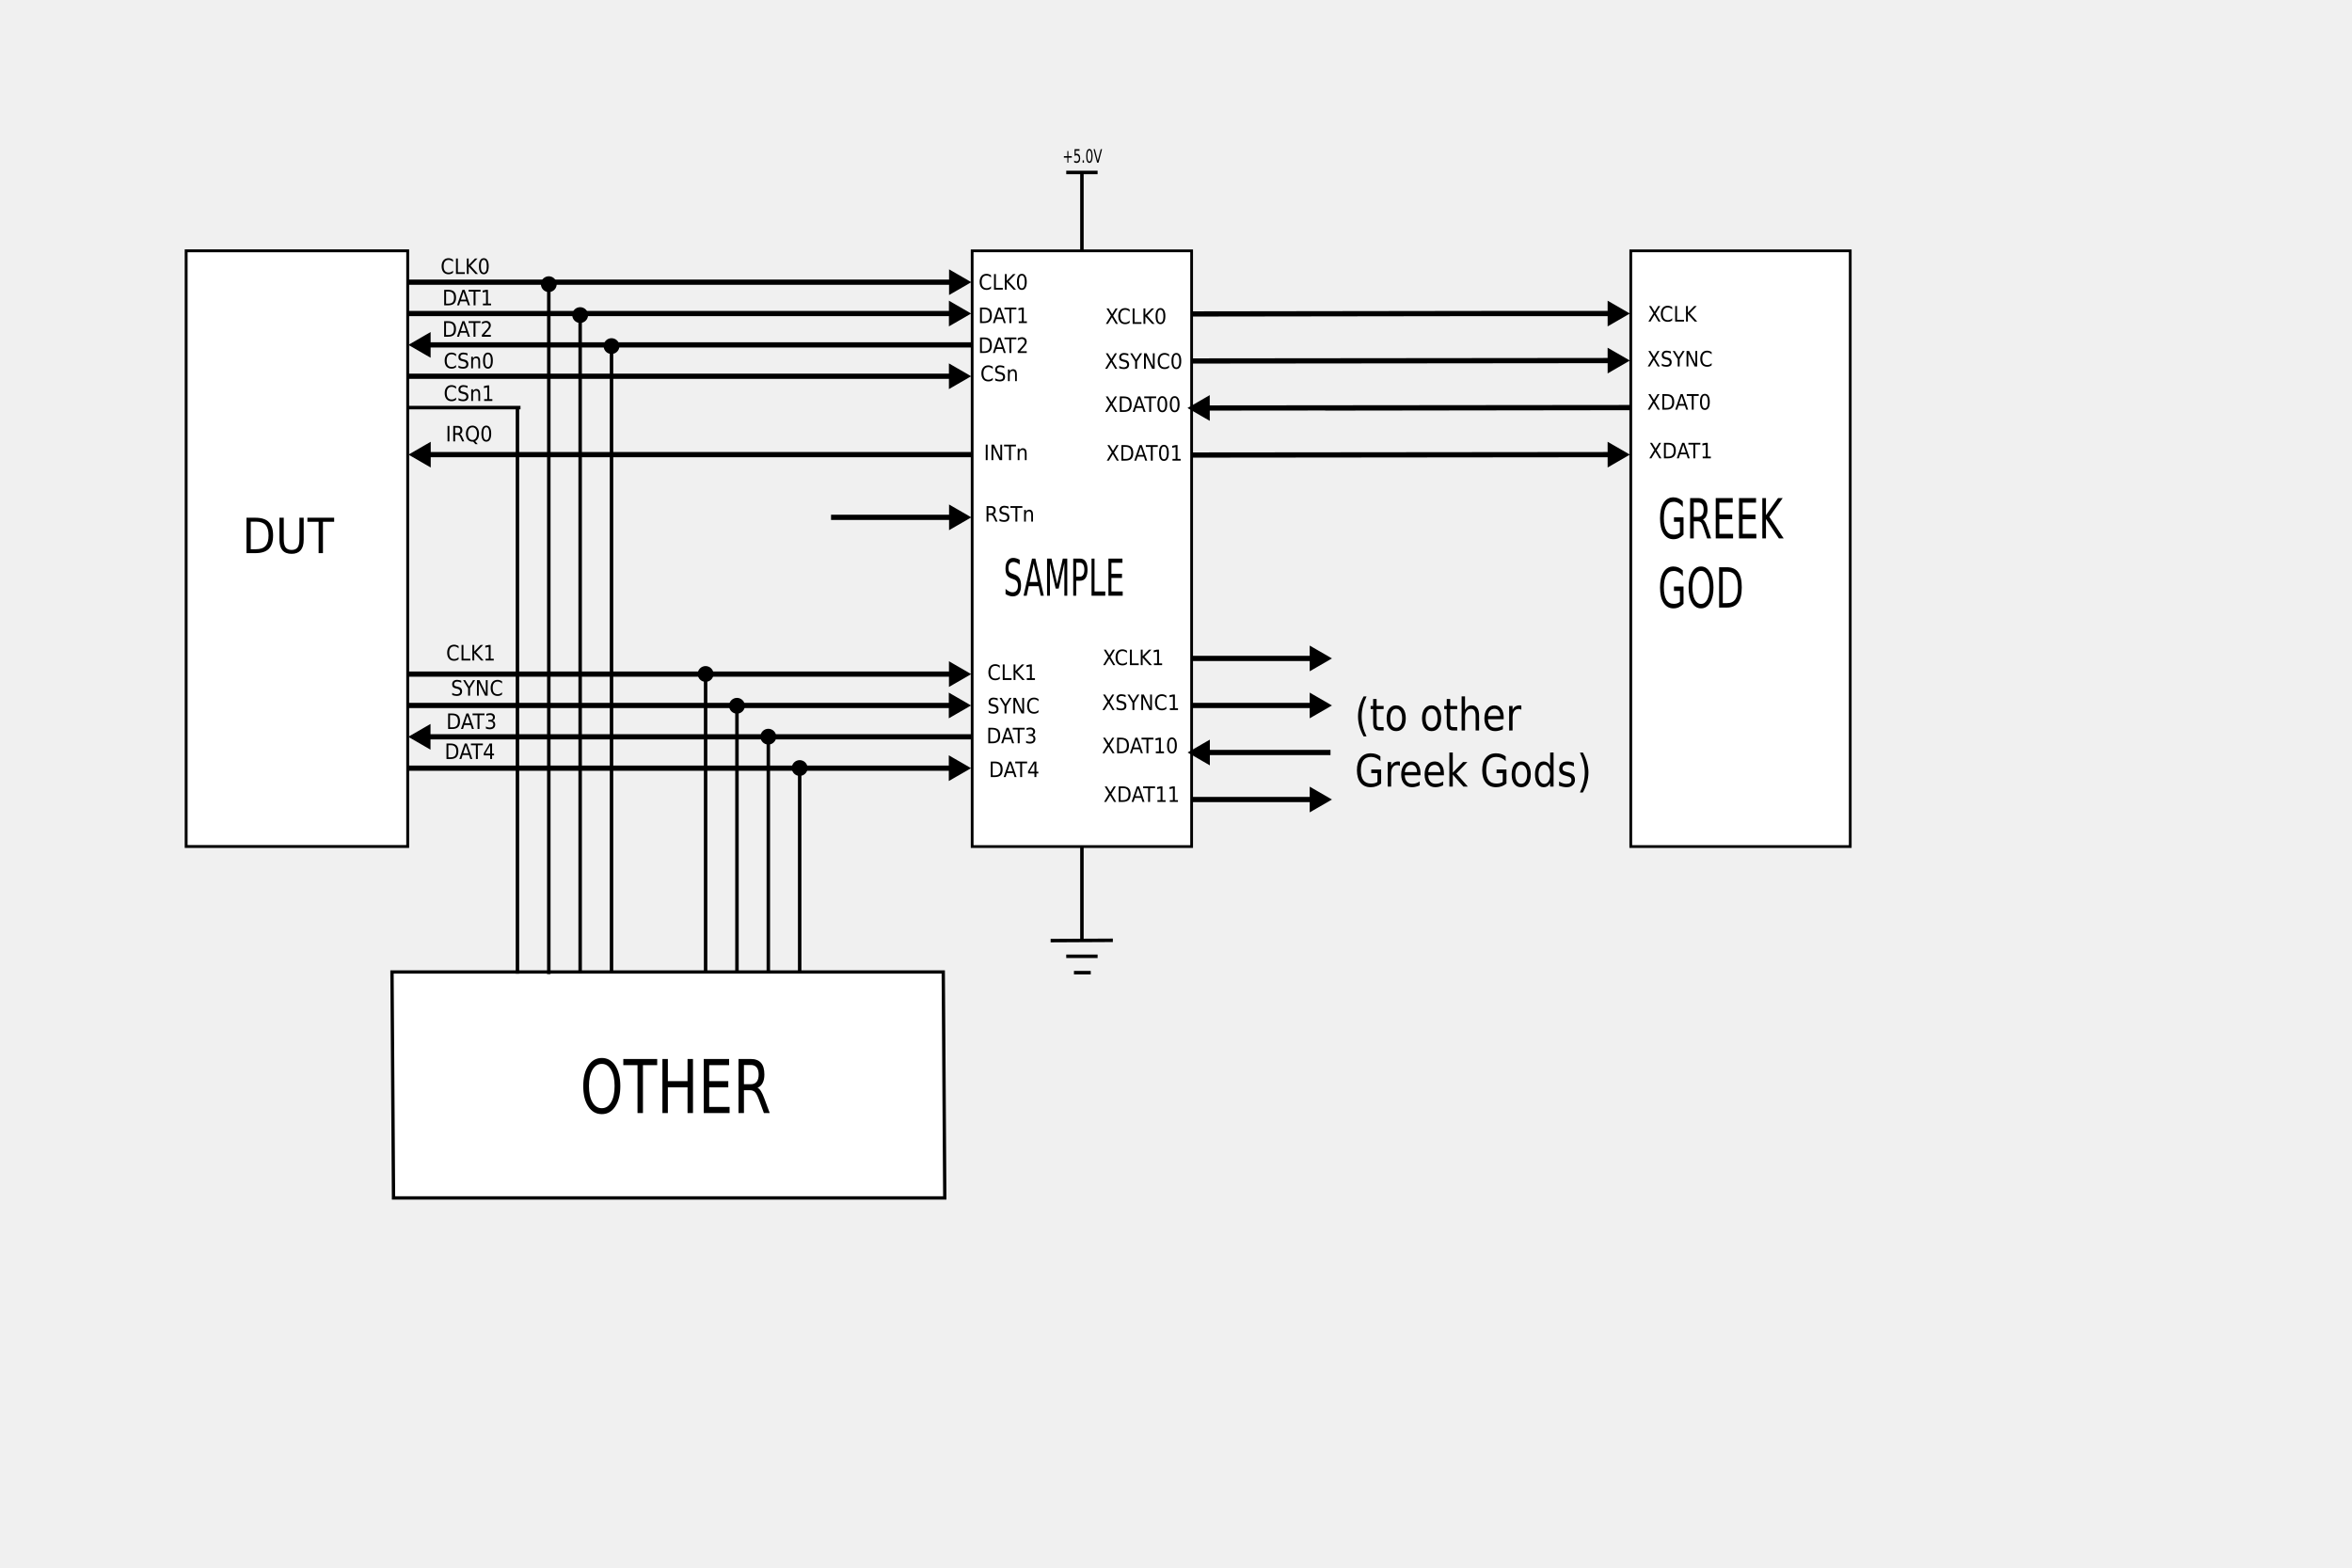
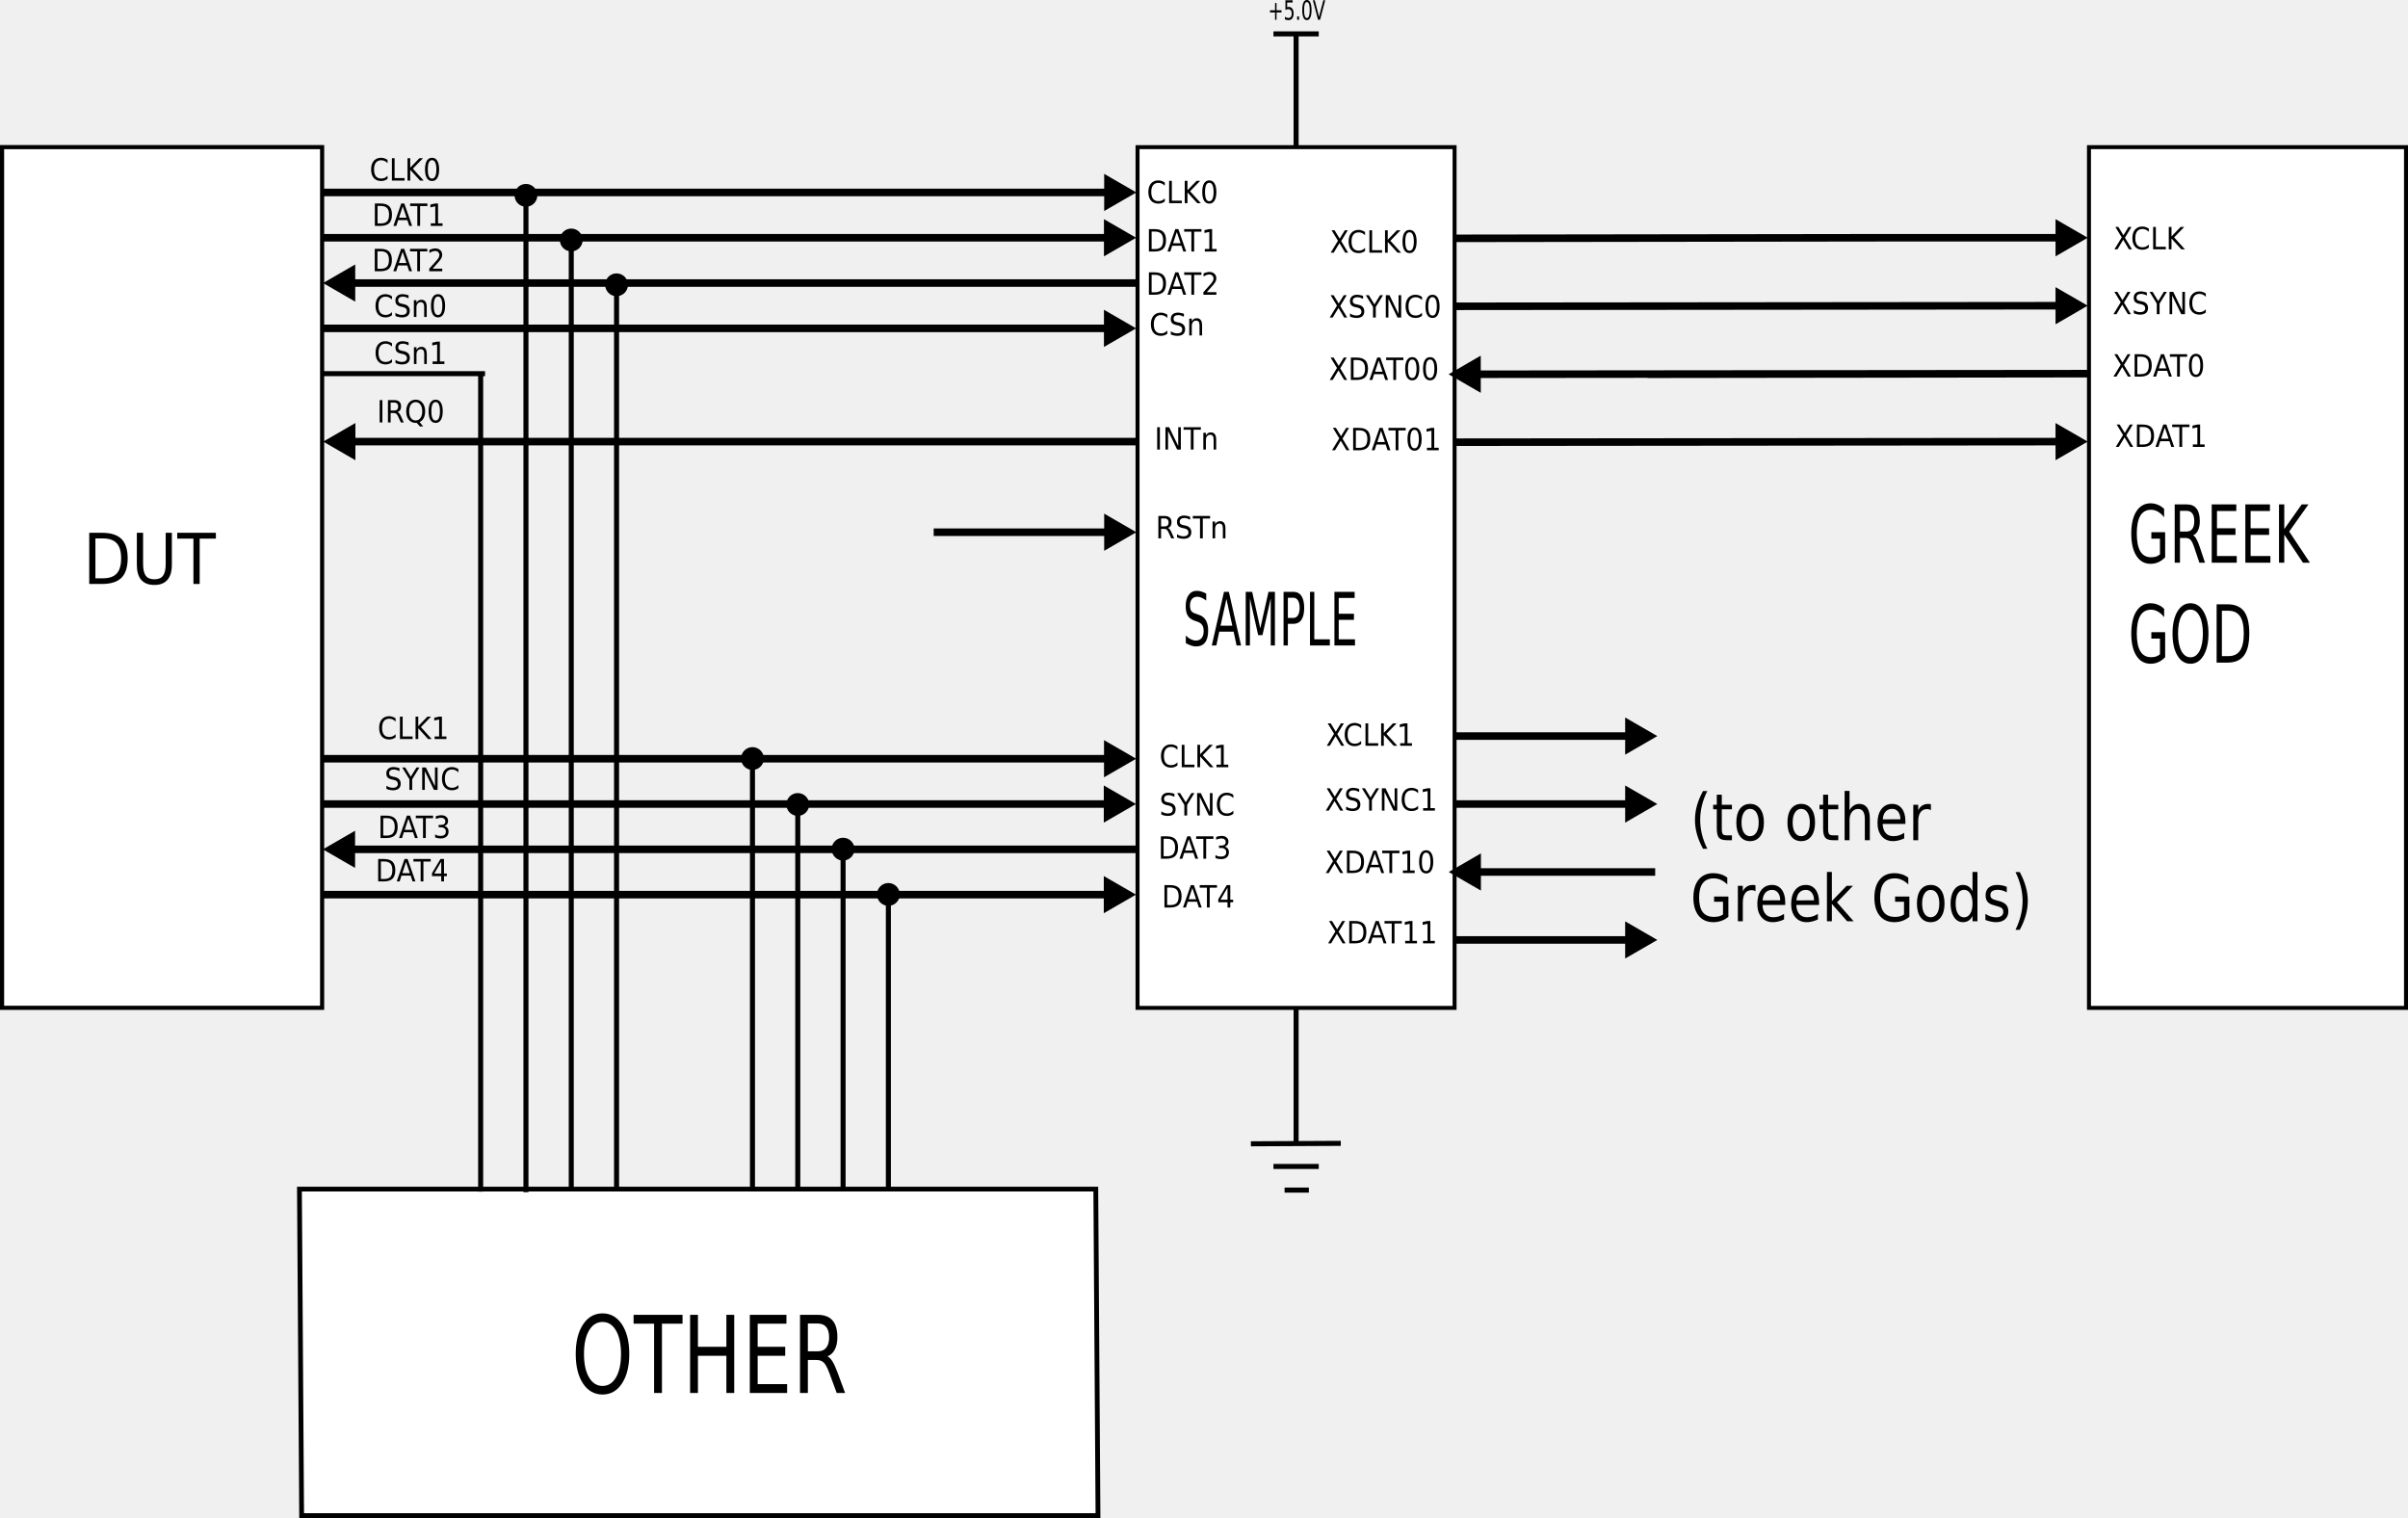
- <svg xmlns="http://www.w3.org/2000/svg" width="675" height="450" id="svg2" version="1.0">
+ <svg xmlns="http://www.w3.org/2000/svg" width="478.382" height="301.566" id="svg2" version="1.0">
  <defs id="defs4">
-     <marker orient="auto" refY="0.0" refX="0.0" id="DotM" style="overflow:visible">
-       <path id="path4015" d="M -2.5,-1.0 C -2.5,1.76 -4.74,4.0 -7.5,4.0 C -10.26,4.0 -12.5,1.76 -12.5,-1.0 C -12.5,-3.76 -10.26,-6.0 -7.5,-6.0 C -4.74,-6.0 -2.5,-3.76 -2.5,-1.0 z " style="fill-rule:evenodd;stroke:#000000;stroke-width:1.0pt;marker-start:none;marker-end:none" transform="scale(0.4) translate(7.4, 1)" />
+     <marker orient="auto" refY="0" refX="0" id="DotM" style="overflow:visible">
+       <path id="path4015" d="M -2.5,-1 C -2.5,1.76 -4.74,4 -7.5,4 C -10.26,4 -12.5,1.76 -12.5,-1 C -12.5,-3.76 -10.26,-6 -7.5,-6 C -4.74,-6 -2.5,-3.76 -2.5,-1 z" style="fill-rule:evenodd;stroke:#000000;stroke-width:1pt;marker-start:none;marker-end:none" transform="matrix(0.4,0,0,0.4,2.96,0.4)" />
    </marker>
-     <marker orient="auto" refY="0.0" refX="0.0" id="TriangleOutL" style="overflow:visible">
-       <path id="path4093" d="M 5.77,0.0 L -2.88,5.0 L -2.88,-5.0 L 5.77,0.0 z " style="fill-rule:evenodd;stroke:#000000;stroke-width:1.0pt;marker-start:none" transform="scale(0.8)" />
+     <marker orient="auto" refY="0" refX="0" id="TriangleOutL" style="overflow:visible">
+       <path id="path4093" d="M 5.77,0 L -2.88,5 L -2.88,-5 L 5.77,0 z" style="fill-rule:evenodd;stroke:#000000;stroke-width:1pt;marker-start:none" transform="scale(0.8,0.8)" />
    </marker>
-     <marker orient="auto" refY="0.0" refX="0.0" id="TriangleOutM" style="overflow:visible">
-       <path id="path4096" d="M 5.77,0.0 L -2.88,5.0 L -2.88,-5.0 L 5.77,0.0 z " style="fill-rule:evenodd;stroke:#000000;stroke-width:1.0pt;marker-start:none" transform="scale(0.4)" />
+     <marker orient="auto" refY="0" refX="0" id="TriangleOutM" style="overflow:visible">
+       <path id="path4096" d="M 5.77,0 L -2.88,5 L -2.88,-5 L 5.77,0 z" style="fill-rule:evenodd;stroke:#000000;stroke-width:1pt;marker-start:none" transform="scale(0.4,0.4)" />
    </marker>
-     <marker orient="auto" refY="0.0" refX="0.0" id="Arrow1Mend" style="overflow:visible;">
-       <path id="path3959" d="M 0.0,0.0 L 5.0,-5.0 L -12.5,0.0 L 5.0,5.0 L 0.0,0.0 z " style="fill-rule:evenodd;stroke:#000000;stroke-width:1.0pt;marker-start:none;" transform="scale(0.4) rotate(180) translate(10,0)" />
+     <marker orient="auto" refY="0" refX="0" id="Arrow1Mend" style="overflow:visible">
+       <path id="path3959" d="M 0,0 L 5,-5 L -12.5,0 L 5,5 L 0,0 z" style="fill-rule:evenodd;stroke:#000000;stroke-width:1pt;marker-start:none" transform="matrix(-0.4,0,0,-0.4,-4,0)" />
    </marker>
-     <marker orient="auto" refY="0.0" refX="0.0" id="Arrow2Send" style="overflow:visible;">
-       <path id="path3983" style="font-size:12.0;fill-rule:evenodd;stroke-width:0.625;stroke-linejoin:round;" d="M 8.719,4.034 L -2.207,0.016 L 8.719,-4.002 C 6.973,-1.63 6.983,1.616 8.719,4.034 z " transform="scale(0.3) rotate(180) translate(-2.3,0)" />
+     <marker orient="auto" refY="0" refX="0" id="Arrow2Send" style="overflow:visible">
+       <path id="path3983" style="font-size:12px;fill-rule:evenodd;stroke-width:0.625;stroke-linejoin:round" d="M 8.719,4.034 L -2.207,0.016 L 8.719,-4.002 C 6.973,-1.63 6.983,1.616 8.719,4.034 z" transform="matrix(-0.3,0,0,-0.3,0.69,0)" />
    </marker>
-     <marker orient="auto" refY="0.0" refX="0.0" id="Arrow1Lend" style="overflow:visible;">
-       <path id="path3953" d="M 0.0,0.0 L 5.0,-5.0 L -12.5,0.0 L 5.0,5.0 L 0.0,0.0 z " style="fill-rule:evenodd;stroke:#000000;stroke-width:1.0pt;marker-start:none;" transform="scale(0.8) rotate(180) translate(12.5,0)" />
+     <marker orient="auto" refY="0" refX="0" id="Arrow1Lend" style="overflow:visible">
+       <path id="path3953" d="M 0,0 L 5,-5 L -12.5,0 L 5,5 L 0,0 z" style="fill-rule:evenodd;stroke:#000000;stroke-width:1pt;marker-start:none" transform="matrix(-0.8,0,0,-0.8,-10,0)" />
    </marker>
-     <marker orient="auto" refY="0.0" refX="0.0" id="Arrow2Mend" style="overflow:visible;">
-       <path id="path3977" style="font-size:12.0;fill-rule:evenodd;stroke-width:0.625;stroke-linejoin:round;" d="M 8.719,4.034 L -2.207,0.016 L 8.719,-4.002 C 6.973,-1.63 6.983,1.616 8.719,4.034 z " transform="scale(0.6) rotate(180) translate(0,0)" />
+     <marker orient="auto" refY="0" refX="0" id="Arrow2Mend" style="overflow:visible">
+       <path id="path3977" style="font-size:12px;fill-rule:evenodd;stroke-width:0.625;stroke-linejoin:round" d="M 8.719,4.034 L -2.207,0.016 L 8.719,-4.002 C 6.973,-1.63 6.983,1.616 8.719,4.034 z" transform="scale(-0.6,-0.6)" />
    </marker>
  </defs>
-   <g id="layer1">
+   <g id="layer1" transform="translate(-53.01207,-42.76748)">
    <rect style="fill:#ffffff;fill-opacity:1;stroke:#000000;stroke-width:0.822;stroke-miterlimit:4;stroke-dasharray:none;stroke-opacity:1" id="rect2650" width="63.583" height="170.989" x="53.423" y="71.994" />
    <rect style="fill:#ffffff;fill-opacity:1;stroke:#000000;stroke-width:0.789;stroke-miterlimit:4;stroke-dasharray:none;stroke-opacity:1" id="rect2652" width="62.985" height="171.001" x="279" y="72" />
    <text xml:space="preserve" style="font-size:13.194px;font-style:normal;font-weight:normal;fill:#000000;fill-opacity:1;stroke:none;stroke-width:1px;stroke-linecap:butt;stroke-linejoin:miter;stroke-opacity:1;font-family:Bitstream Vera Sans" x="73.53" y="150.108" id="text2654" transform="scale(0.9453744,1.057782)">
      <tspan id="tspan2656" x="73.53" y="150.108">DUT</tspan>
    </text>
    <text xml:space="preserve" style="font-size:11.286px;font-style:normal;font-weight:normal;fill:#000000;fill-opacity:1;stroke:none;stroke-width:1px;stroke-linecap:butt;stroke-linejoin:miter;stroke-opacity:1;font-family:Bitstream Vera Sans" x="373.173" y="131.959" id="text2658" transform="scale(0.7717316,1.295787)">
      <tspan id="tspan2660" x="373.173" y="131.959">SAMPLE</tspan>
    </text>
-     <path style="fill:none;fill-rule:evenodd;stroke:#000000;stroke-width:1.5;stroke-linecap:butt;stroke-linejoin:miter;marker-end:url(#TriangleOutM);stroke-opacity:1;stroke-miterlimit:4;stroke-dasharray:none" d="M 116.987,90 L 274.455,90" id="path4725" />
+     <path style="fill:none;fill-rule:evenodd;stroke:#000000;stroke-width:1.5;stroke-linecap:butt;stroke-linejoin:miter;marker-end:url(#TriangleOutM);stroke-miterlimit:4;stroke-dasharray:none;stroke-opacity:1" d="M 116.987,90 L 274.455,90" id="path4725" />
    <path style="fill:none;fill-rule:evenodd;stroke:#000000;stroke-width:1.5;stroke-linecap:butt;stroke-linejoin:miter;marker-end:url(#TriangleOutM);stroke-miterlimit:4;stroke-dasharray:none;stroke-opacity:1" d="M 278.968,99 L 121.455,99" id="path6306" />
    <path style="fill:none;fill-rule:evenodd;stroke:#000000;stroke-width:1.5;stroke-linecap:butt;stroke-linejoin:miter;marker-end:url(#TriangleOutM);stroke-miterlimit:4;stroke-dasharray:none;stroke-opacity:1" d="M 117.032,81 L 274.5,81" id="path10095" />
    <path style="fill:none;fill-rule:evenodd;stroke:#000000;stroke-width:1.5;stroke-linecap:butt;stroke-linejoin:miter;marker-end:url(#TriangleOutM);stroke-miterlimit:4;stroke-dasharray:none;stroke-opacity:1" d="M 116.987,108 L 274.455,108" id="path10097" />
    <rect style="fill:#ffffff;fill-opacity:1;stroke:#000000;stroke-width:1.5;stroke-linecap:butt;stroke-miterlimit:4;stroke-dasharray:none;stroke-opacity:1" id="rect10099" width="4.5" height="0" x="112.5" y="292.5" />
    <rect style="fill:#ffffff;fill-opacity:1;stroke:#000000;stroke-width:0.952;stroke-miterlimit:4;stroke-dasharray:none;stroke-opacity:1" id="rect10101" width="158.206" height="64.859" x="110.626" y="279.006" transform="matrix(1,0,6.7171756e-3,0.9999774,0,0)" />
    <text xml:space="preserve" style="font-size:18.335px;font-style:normal;font-weight:normal;fill:#000000;fill-opacity:1;stroke:none;stroke-width:1px;stroke-linecap:butt;stroke-linejoin:miter;stroke-opacity:1;font-family:Bitstream Vera Sans" x="193.448" y="274.992" id="text10103" transform="scale(0.8606944,1.161853)">
      <tspan id="tspan10105" x="193.448" y="274.992">OTHER</tspan>
    </text>
-     <path style="fill:none;fill-rule:evenodd;stroke:#000000;stroke-width:1;stroke-linecap:butt;stroke-linejoin:miter;marker-start:url(#DotM);stroke-opacity:1;stroke-miterlimit:4;stroke-dasharray:none" d="M 157.5,81.613 L 157.5,279.613 L 157.5,279.613" id="path10107" />
+     <path style="fill:none;fill-rule:evenodd;stroke:#000000;stroke-width:1;stroke-linecap:butt;stroke-linejoin:miter;marker-start:url(#DotM);stroke-miterlimit:4;stroke-dasharray:none;stroke-opacity:1" d="M 157.5,81.613 L 157.5,279.613 L 157.5,279.613" id="path10107" />
    <path style="fill:none;fill-rule:evenodd;stroke:#000000;stroke-width:1;stroke-linecap:square;stroke-linejoin:miter;marker-start:none;stroke-miterlimit:4;stroke-dasharray:none;stroke-opacity:1" d="M 148.5,117.362 L 148.5,279 L 148.5,279" id="path10662" />
-     <path style="fill:none;fill-rule:evenodd;stroke:#000000;stroke-width:1;stroke-linecap:butt;stroke-linejoin:miter;marker-start:url(#DotM);stroke-opacity:1;stroke-miterlimit:4;stroke-dasharray:none" d="M 175.5,99.386 L 175.5,279.335 L 175.5,279.335" id="path10664" />
-     <path style="fill:none;fill-rule:evenodd;stroke:#000000;stroke-width:1;stroke-linecap:butt;stroke-linejoin:miter;marker-start:url(#DotM);stroke-opacity:1;stroke-miterlimit:4;stroke-dasharray:none" d="M 166.5,90.482 L 166.5,279.456 L 166.5,279.456" id="path10666" />
+     <path style="fill:none;fill-rule:evenodd;stroke:#000000;stroke-width:1;stroke-linecap:butt;stroke-linejoin:miter;marker-start:url(#DotM);stroke-miterlimit:4;stroke-dasharray:none;stroke-opacity:1" d="M 175.5,99.386 L 175.5,279.335 L 175.5,279.335" id="path10664" />
+     <path style="fill:none;fill-rule:evenodd;stroke:#000000;stroke-width:1;stroke-linecap:butt;stroke-linejoin:miter;marker-start:url(#DotM);stroke-miterlimit:4;stroke-dasharray:none;stroke-opacity:1" d="M 166.5,90.482 L 166.5,279.456 L 166.5,279.456" id="path10666" />
    <path style="fill:none;fill-rule:evenodd;stroke:#000000;stroke-width:1;stroke-linecap:square;stroke-linejoin:miter;stroke-miterlimit:4;stroke-dasharray:none;stroke-opacity:1" d="M 117.375,117 C 148.875,117 148.875,117 148.875,117" id="path11221" />
    <text xml:space="preserve" style="font-size:5.835px;font-style:normal;font-weight:normal;fill:#000000;fill-opacity:1;stroke:none;stroke-width:1px;stroke-linecap:butt;stroke-linejoin:miter;stroke-opacity:1;font-family:Bitstream Vera Sans" x="132.389" y="75.103" id="text11223" transform="scale(0.9549465,1.047179)">
      <tspan id="tspan11225" x="132.389" y="75.103">CLK0</tspan>
    </text>
    <text xml:space="preserve" style="font-size:5.835px;font-style:normal;font-weight:normal;fill:#000000;fill-opacity:1;stroke:none;stroke-width:1px;stroke-linecap:butt;stroke-linejoin:miter;stroke-opacity:1;font-family:Bitstream Vera Sans" x="132.918" y="83.698" id="text11227" transform="scale(0.9549465,1.047179)">
      <tspan id="tspan11229" x="132.918" y="83.698">DAT1</tspan>
    </text>
    <text xml:space="preserve" style="font-size:5.835px;font-style:normal;font-weight:normal;fill:#000000;fill-opacity:1;stroke:none;stroke-width:1px;stroke-linecap:butt;stroke-linejoin:miter;stroke-opacity:1;font-family:Bitstream Vera Sans" x="132.897" y="92.296" id="text11231" transform="scale(0.9549465,1.047179)">
      <tspan id="tspan11233" x="132.897" y="92.296">DAT2</tspan>
    </text>
    <text xml:space="preserve" style="font-size:5.835px;font-style:normal;font-weight:normal;fill:#000000;fill-opacity:1;stroke:none;stroke-width:1px;stroke-linecap:butt;stroke-linejoin:miter;stroke-opacity:1;font-family:Bitstream Vera Sans" x="133.304" y="100.978" id="text11235" transform="scale(0.9549465,1.047179)">
      <tspan id="tspan11237" x="133.304" y="100.978">CSn0</tspan>
    </text>
    <text xml:space="preserve" style="font-size:5.835px;font-style:normal;font-weight:normal;fill:#000000;fill-opacity:1;stroke:none;stroke-width:1px;stroke-linecap:butt;stroke-linejoin:miter;stroke-opacity:1;font-family:Bitstream Vera Sans" x="133.317" y="109.901" id="text11239" transform="scale(0.9549465,1.047179)">
      <tspan id="tspan11241" x="133.317" y="109.901">CSn1</tspan>
    </text>
    <text xml:space="preserve" style="font-size:5.835px;font-style:normal;font-weight:normal;fill:#000000;fill-opacity:1;stroke:none;stroke-width:1px;stroke-linecap:butt;stroke-linejoin:miter;stroke-opacity:1;font-family:Bitstream Vera Sans" x="294.081" y="79.394" id="text11243" transform="scale(0.9549465,1.047179)">
      <tspan id="tspan11245" x="294.081" y="79.394">CLK0</tspan>
    </text>
    <text xml:space="preserve" style="font-size:5.835px;font-style:normal;font-weight:normal;fill:#000000;fill-opacity:1;stroke:none;stroke-width:1px;stroke-linecap:butt;stroke-linejoin:miter;stroke-opacity:1;font-family:Bitstream Vera Sans" x="293.949" y="88.558" id="text11247" transform="scale(0.9549465,1.047179)">
      <tspan id="tspan11249" x="293.949" y="88.558">DAT1</tspan>
    </text>
    <text xml:space="preserve" style="font-size:5.835px;font-style:normal;font-weight:normal;fill:#000000;fill-opacity:1;stroke:none;stroke-width:1px;stroke-linecap:butt;stroke-linejoin:miter;stroke-opacity:1;font-family:Bitstream Vera Sans" x="293.949" y="96.757" id="text11251" transform="scale(0.9549465,1.047179)">
      <tspan id="tspan11253" x="293.949" y="96.757">DAT2</tspan>
    </text>
    <text xml:space="preserve" style="font-size:5.835px;font-style:normal;font-weight:normal;fill:#000000;fill-opacity:1;stroke:none;stroke-width:1px;stroke-linecap:butt;stroke-linejoin:miter;stroke-opacity:1;font-family:Bitstream Vera Sans" x="294.61" y="104.475" id="text11255" transform="scale(0.9549465,1.047179)">
      <tspan id="tspan11257" x="294.61" y="104.475">CSn</tspan>
    </text>
    <path style="fill:none;fill-rule:evenodd;stroke:#000000;stroke-width:1.5;stroke-linecap:butt;stroke-linejoin:miter;marker-end:url(#TriangleOutM);stroke-miterlimit:4;stroke-dasharray:none;stroke-opacity:1" d="M 116.955,202.5 L 274.423,202.5" id="path11259" />
    <path style="fill:none;fill-rule:evenodd;stroke:#000000;stroke-width:1.5;stroke-linecap:butt;stroke-linejoin:miter;marker-end:url(#TriangleOutM);stroke-miterlimit:4;stroke-dasharray:none;stroke-opacity:1" d="M 278.936,211.5 L 121.423,211.5" id="path11261" />
    <path style="fill:none;fill-rule:evenodd;stroke:#000000;stroke-width:1.5;stroke-linecap:butt;stroke-linejoin:miter;marker-end:url(#TriangleOutM);stroke-miterlimit:4;stroke-dasharray:none;stroke-opacity:1" d="M 117,193.5 L 274.468,193.5" id="path11263" />
    <path style="fill:none;fill-rule:evenodd;stroke:#000000;stroke-width:1.5;stroke-linecap:butt;stroke-linejoin:miter;marker-end:url(#TriangleOutM);stroke-miterlimit:4;stroke-dasharray:none;stroke-opacity:1" d="M 116.955,220.5 L 274.423,220.5" id="path11265" />
-     <path style="fill:none;fill-rule:evenodd;stroke:#000000;stroke-width:1;stroke-linecap:butt;stroke-linejoin:miter;marker-start:url(#DotM);stroke-opacity:1;stroke-miterlimit:4;stroke-dasharray:none" d="M 202.5,193.5 L 202.5,278.74 L 202.5,278.74" id="path11267" />
-     <path style="fill:none;fill-rule:evenodd;stroke:#000000;stroke-width:1;stroke-linecap:butt;stroke-linejoin:miter;marker-start:url(#DotM);stroke-opacity:1;stroke-miterlimit:4;stroke-dasharray:none" d="M 220.5,211.5 L 220.5,278.965 L 220.5,278.965" id="path11269" />
-     <path style="fill:none;fill-rule:evenodd;stroke:#000000;stroke-width:1;stroke-linecap:butt;stroke-linejoin:miter;marker-start:url(#DotM);stroke-opacity:1;stroke-miterlimit:4;stroke-dasharray:none" d="M 211.5,202.63 L 211.5,270.761 L 211.5,279 L 211.5,279" id="path11271" />
-     <path style="fill:none;fill-rule:evenodd;stroke:#000000;stroke-width:1;stroke-linecap:butt;stroke-linejoin:miter;marker-start:url(#DotM);stroke-opacity:1;stroke-miterlimit:4;stroke-dasharray:none" d="M 229.5,220.5 L 229.5,278.678 L 229.5,278.678" id="path11273" />
+     <path style="fill:none;fill-rule:evenodd;stroke:#000000;stroke-width:1;stroke-linecap:butt;stroke-linejoin:miter;marker-start:url(#DotM);stroke-miterlimit:4;stroke-dasharray:none;stroke-opacity:1" d="M 202.5,193.5 L 202.5,278.74 L 202.5,278.74" id="path11267" />
+     <path style="fill:none;fill-rule:evenodd;stroke:#000000;stroke-width:1;stroke-linecap:butt;stroke-linejoin:miter;marker-start:url(#DotM);stroke-miterlimit:4;stroke-dasharray:none;stroke-opacity:1" d="M 220.5,211.5 L 220.5,278.965 L 220.5,278.965" id="path11269" />
+     <path style="fill:none;fill-rule:evenodd;stroke:#000000;stroke-width:1;stroke-linecap:butt;stroke-linejoin:miter;marker-start:url(#DotM);stroke-miterlimit:4;stroke-dasharray:none;stroke-opacity:1" d="M 211.5,202.63 L 211.5,270.761 L 211.5,279 L 211.5,279" id="path11271" />
+     <path style="fill:none;fill-rule:evenodd;stroke:#000000;stroke-width:1;stroke-linecap:butt;stroke-linejoin:miter;marker-start:url(#DotM);stroke-miterlimit:4;stroke-dasharray:none;stroke-opacity:1" d="M 229.5,220.5 L 229.5,278.678 L 229.5,278.678" id="path11273" />
    <path style="fill:none;fill-rule:evenodd;stroke:#000000;stroke-width:1.5;stroke-linecap:butt;stroke-linejoin:miter;marker-end:url(#TriangleOutM);stroke-miterlimit:4;stroke-dasharray:none;stroke-opacity:1" d="M 279,130.5 L 121.487,130.5" id="path11275" />
    <text xml:space="preserve" style="font-size:5.835px;font-style:normal;font-weight:normal;fill:#000000;fill-opacity:1;stroke:none;stroke-width:1px;stroke-linecap:butt;stroke-linejoin:miter;stroke-opacity:1;font-family:Bitstream Vera Sans" x="295.671" y="126.134" id="text11281" transform="scale(0.9549465,1.047179)">
      <tspan id="tspan11283" x="295.671" y="126.134">INTn</tspan>
    </text>
    <text xml:space="preserve" style="font-size:5.835px;font-style:normal;font-weight:normal;fill:#000000;fill-opacity:1;stroke:none;stroke-width:1px;stroke-linecap:butt;stroke-linejoin:miter;stroke-opacity:1;font-family:Bitstream Vera Sans" x="296.711" y="186.387" id="text11285" transform="scale(0.9549465,1.047179)">
      <tspan id="tspan11287" x="296.711" y="186.387">CLK1</tspan>
    </text>
    <text xml:space="preserve" style="font-size:5.835px;font-style:normal;font-weight:normal;fill:#000000;fill-opacity:1;stroke:none;stroke-width:1px;stroke-linecap:butt;stroke-linejoin:miter;stroke-opacity:1;font-family:Bitstream Vera Sans" x="296.447" y="203.75" id="text11289" transform="scale(0.9549465,1.047179)">
      <tspan id="tspan11291" x="296.447" y="203.75">DAT3</tspan>
    </text>
    <text xml:space="preserve" style="font-size:5.835px;font-style:normal;font-weight:normal;fill:#000000;fill-opacity:1;stroke:none;stroke-width:1px;stroke-linecap:butt;stroke-linejoin:miter;stroke-opacity:1;font-family:Bitstream Vera Sans" x="296.711" y="195.551" id="text11293" transform="scale(0.9549465,1.047179)">
      <tspan id="tspan11295" x="296.711" y="195.551">SYNC</tspan>
    </text>
    <text xml:space="preserve" style="font-size:5.835px;font-style:normal;font-weight:normal;fill:#000000;fill-opacity:1;stroke:none;stroke-width:1px;stroke-linecap:butt;stroke-linejoin:miter;stroke-opacity:1;font-family:Bitstream Vera Sans" x="297.182" y="213.009" id="text11297" transform="scale(0.9549465,1.047179)">
      <tspan id="tspan11299" x="297.182" y="213.009">DAT4</tspan>
    </text>
    <path style="fill:none;fill-rule:evenodd;stroke:#000000;stroke-width:1.5;stroke-linecap:butt;stroke-linejoin:miter;marker-end:url(#TriangleOutM);stroke-miterlimit:4;stroke-dasharray:none;stroke-opacity:1" d="M 238.5,148.5 L 238.5,148.5 L 274.5,148.5" id="path11301" />
    <text xml:space="preserve" style="font-size:5.835px;font-style:normal;font-weight:normal;fill:#000000;fill-opacity:1;stroke:none;stroke-width:1px;stroke-linecap:butt;stroke-linejoin:miter;stroke-opacity:1;font-family:Bitstream Vera Sans" x="295.918" y="142.978" id="text11303" transform="scale(0.9549465,1.047179)">
      <tspan id="tspan11305" x="295.918" y="142.978">RSTn</tspan>
    </text>
    <text xml:space="preserve" style="font-size:5.835px;font-style:normal;font-weight:normal;fill:#000000;fill-opacity:1;stroke:none;stroke-width:1px;stroke-linecap:butt;stroke-linejoin:miter;stroke-opacity:1;font-family:Bitstream Vera Sans" x="133.922" y="120.994" id="text11307" transform="scale(0.9549465,1.047179)">
      <tspan id="tspan11309" x="133.922" y="120.994">IRQ0</tspan>
    </text>
    <text xml:space="preserve" style="font-size:5.835px;font-style:normal;font-weight:normal;fill:#000000;fill-opacity:1;stroke:none;stroke-width:1px;stroke-linecap:butt;stroke-linejoin:miter;stroke-opacity:1;font-family:Bitstream Vera Sans" x="134.061" y="181.043" id="text11311" transform="scale(0.9549465,1.047179)">
      <tspan id="tspan11313" x="134.061" y="181.043">CLK1</tspan>
    </text>
    <text xml:space="preserve" style="font-size:5.835px;font-style:normal;font-weight:normal;fill:#000000;fill-opacity:1;stroke:none;stroke-width:1px;stroke-linecap:butt;stroke-linejoin:miter;stroke-opacity:1;font-family:Bitstream Vera Sans" x="135.497" y="190.689" id="text11315" transform="scale(0.9549465,1.047179)">
      <tspan id="tspan11317" x="135.497" y="190.689">SYNC</tspan>
    </text>
    <text xml:space="preserve" style="font-size:5.835px;font-style:normal;font-weight:normal;fill:#000000;fill-opacity:1;stroke:none;stroke-width:1px;stroke-linecap:butt;stroke-linejoin:miter;stroke-opacity:1;font-family:Bitstream Vera Sans" x="134.101" y="199.827" id="text11319" transform="scale(0.9549465,1.047179)">
      <tspan id="tspan11321" x="134.101" y="199.827">DAT3</tspan>
    </text>
    <text xml:space="preserve" style="font-size:5.835px;font-style:normal;font-weight:normal;fill:#000000;fill-opacity:1;stroke:none;stroke-width:1px;stroke-linecap:butt;stroke-linejoin:miter;stroke-opacity:1;font-family:Bitstream Vera Sans" x="133.609" y="208.056" id="text11323" transform="scale(0.9549465,1.047179)">
      <tspan id="tspan11325" x="133.609" y="208.056">DAT4</tspan>
    </text>
    <path style="fill:none;fill-rule:evenodd;stroke:#000000;stroke-width:1.5;stroke-linecap:butt;stroke-linejoin:miter;marker-end:url(#TriangleOutM);stroke-miterlimit:4;stroke-dasharray:none;stroke-opacity:1" d="M 341.97,90.116 L 427.5,90 L 463.5,90" id="path11331" />
    <path style="fill:none;fill-rule:evenodd;stroke:#000000;stroke-width:1.5;stroke-linecap:butt;stroke-linejoin:miter;marker-end:url(#TriangleOutM);stroke-miterlimit:4;stroke-dasharray:none;stroke-opacity:1" d="M 341.97,103.616 L 341.97,103.616 L 463.5,103.5" id="path11333" />
    <path style="fill:none;fill-rule:evenodd;stroke:#000000;stroke-width:1.5;stroke-linecap:square;stroke-linejoin:miter;marker-end:url(#TriangleOutM);stroke-miterlimit:4;stroke-dasharray:none;stroke-opacity:1" d="M 381.057,117.116 L 468,117 L 345.057,117.116" id="path11335" />
    <path style="fill:none;fill-rule:evenodd;stroke:#000000;stroke-width:1.5;stroke-linecap:butt;stroke-linejoin:miter;marker-end:url(#TriangleOutM);stroke-miterlimit:4;stroke-dasharray:none;stroke-opacity:1" d="M 341.97,130.616 L 341.97,130.616 L 463.5,130.5" id="path11337" />
    <text xml:space="preserve" style="font-size:5.835px;font-style:normal;font-weight:normal;fill:#000000;fill-opacity:1;stroke:none;stroke-width:1px;stroke-linecap:butt;stroke-linejoin:miter;stroke-opacity:1;font-family:Bitstream Vera Sans" x="332.172" y="88.778" id="text11339" transform="scale(0.9549465,1.047179)">
      <tspan id="tspan11341" x="332.172" y="88.778">XCLK0</tspan>
    </text>
    <text xml:space="preserve" style="font-size:5.835px;font-style:normal;font-weight:normal;fill:#000000;fill-opacity:1;stroke:none;stroke-width:1px;stroke-linecap:butt;stroke-linejoin:miter;stroke-opacity:1;font-family:Bitstream Vera Sans" x="331.963" y="101.088" id="text11343" transform="scale(0.9549465,1.047179)">
      <tspan id="tspan11345" x="331.963" y="101.088">XSYNC0</tspan>
    </text>
    <text xml:space="preserve" style="font-size:5.835px;font-style:normal;font-weight:normal;fill:#000000;fill-opacity:1;stroke:none;stroke-width:1px;stroke-linecap:butt;stroke-linejoin:miter;stroke-opacity:1;font-family:Bitstream Vera Sans" x="331.963" y="112.925" id="text11347" transform="scale(0.9549465,1.047179)">
      <tspan id="tspan11349" x="331.963" y="112.925">XDAT00</tspan>
    </text>
    <text xml:space="preserve" style="font-size:5.835px;font-style:normal;font-weight:normal;fill:#000000;fill-opacity:1;stroke:none;stroke-width:1px;stroke-linecap:butt;stroke-linejoin:miter;stroke-opacity:1;font-family:Bitstream Vera Sans" x="332.447" y="126.267" id="text11351" transform="scale(0.9549465,1.047179)">
      <tspan id="tspan11353" x="332.447" y="126.267">XDAT01</tspan>
    </text>
    <path style="fill:none;fill-rule:evenodd;stroke:#000000;stroke-width:1px;stroke-linecap:butt;stroke-linejoin:miter;stroke-opacity:1" d="M 310.5,72 L 310.5,49.5" id="path11355" />
    <path style="fill:none;fill-rule:evenodd;stroke:#000000;stroke-width:1px;stroke-linecap:butt;stroke-linejoin:miter;stroke-opacity:1" d="M 310.5,243 L 310.5,270 L 310.5,270 M 301.518,270 C 319.375,269.911 319.375,269.911 319.375,269.911 L 319.375,269.911" id="path11357" />
    <path style="fill:none;fill-rule:evenodd;stroke:#000000;stroke-width:1px;stroke-linecap:butt;stroke-linejoin:miter;stroke-opacity:1" d="M 306,274.5 L 315,274.5 L 315,274.5" id="path11361" />
    <path style="fill:none;fill-rule:evenodd;stroke:#000000;stroke-width:1px;stroke-linecap:butt;stroke-linejoin:miter;stroke-opacity:1" d="M 308.214,279.196 C 312.946,279.196 313.036,279.196 313.036,279.196" id="path11363" />
    <path style="fill:none;fill-rule:evenodd;stroke:#000000;stroke-width:1px;stroke-linecap:butt;stroke-linejoin:miter;stroke-opacity:1" d="M 306,49.5 L 315,49.5 L 315,49.5 L 315,49.5" id="path11365" />
    <text xml:space="preserve" style="font-size:4.399px;font-style:normal;font-weight:normal;fill:#000000;fill-opacity:1;stroke:none;stroke-width:1px;stroke-linecap:butt;stroke-linejoin:miter;stroke-opacity:1;font-family:Bitstream Vera Sans" x="366.984" y="38.8" id="text11367" transform="scale(0.8309034,1.203509)">
      <tspan id="tspan11369" x="366.984" y="38.8">+5.0V</tspan>
    </text>
    <rect style="fill:#ffffff;fill-opacity:1;stroke:#000000;stroke-width:0.789;stroke-miterlimit:4;stroke-dasharray:none;stroke-opacity:1" id="rect11375" width="62.985" height="171.001" x="468.015" y="71.999" />
    <text xml:space="preserve" style="font-size:12.961px;font-style:normal;font-weight:normal;fill:#000000;fill-opacity:1;stroke:none;stroke-width:1px;stroke-linecap:butt;stroke-linejoin:miter;stroke-opacity:1;font-family:Bitstream Vera Sans" x="582.96" y="126.145" id="text11377" transform="scale(0.8162067,1.22518)">
      <tspan id="tspan11379" x="582.96" y="126.145">GREEK</tspan>
      <tspan x="582.96" y="142.346" id="tspan11381">GOD</tspan>
    </text>
    <path style="fill:none;fill-rule:evenodd;stroke:#000000;stroke-width:1.5;stroke-linecap:butt;stroke-linejoin:miter;marker-end:url(#TriangleOutM);stroke-miterlimit:4;stroke-dasharray:none;stroke-opacity:1" d="M 342,189 L 342,189 L 378,189" id="path11391" />
    <path style="fill:none;fill-rule:evenodd;stroke:#000000;stroke-width:1.5;stroke-linecap:butt;stroke-linejoin:miter;marker-end:url(#TriangleOutM);stroke-miterlimit:4;stroke-dasharray:none;stroke-opacity:1" d="M 342,202.5 L 342,202.5 L 378,202.5" id="path11393" />
    <path style="fill:none;fill-rule:evenodd;stroke:#000000;stroke-width:1.5;stroke-linecap:square;stroke-linejoin:miter;marker-end:url(#TriangleOutM);stroke-miterlimit:4;stroke-dasharray:none;stroke-opacity:1" d="M 381.087,216 L 381.087,216 L 345.087,216" id="path11395" />
    <path style="fill:none;fill-rule:evenodd;stroke:#000000;stroke-width:1.5;stroke-linecap:butt;stroke-linejoin:miter;marker-end:url(#TriangleOutM);stroke-miterlimit:4;stroke-dasharray:none;stroke-opacity:1" d="M 342,229.5 L 342,229.5 L 378,229.5" id="path11397" />
    <text xml:space="preserve" style="font-size:5.835px;font-style:normal;font-weight:normal;fill:#000000;fill-opacity:1;stroke:none;stroke-width:1px;stroke-linecap:butt;stroke-linejoin:miter;stroke-opacity:1;font-family:Bitstream Vera Sans" x="331.359" y="182.32" id="text11399" transform="scale(0.9549465,1.047179)">
      <tspan id="tspan11401" x="331.359" y="182.32">XCLK1</tspan>
    </text>
    <text xml:space="preserve" style="font-size:5.835px;font-style:normal;font-weight:normal;fill:#000000;fill-opacity:1;stroke:none;stroke-width:1px;stroke-linecap:butt;stroke-linejoin:miter;stroke-opacity:1;font-family:Bitstream Vera Sans" x="331.149" y="194.63" id="text11403" transform="scale(0.9549465,1.047179)">
      <tspan id="tspan11405" x="331.149" y="194.63">XSYNC1</tspan>
    </text>
    <text xml:space="preserve" style="font-size:5.835px;font-style:normal;font-weight:normal;fill:#000000;fill-opacity:1;stroke:none;stroke-width:1px;stroke-linecap:butt;stroke-linejoin:miter;stroke-opacity:1;font-family:Bitstream Vera Sans" x="331.149" y="206.467" id="text11407" transform="scale(0.9549465,1.047179)">
      <tspan id="tspan11409" x="331.149" y="206.467">XDAT10</tspan>
    </text>
    <text xml:space="preserve" style="font-size:5.835px;font-style:normal;font-weight:normal;fill:#000000;fill-opacity:1;stroke:none;stroke-width:1px;stroke-linecap:butt;stroke-linejoin:miter;stroke-opacity:1;font-family:Bitstream Vera Sans" x="331.633" y="219.809" id="text11411" transform="scale(0.9549465,1.047179)">
      <tspan id="tspan11413" x="331.633" y="219.809">XDAT11</tspan>
    </text>
    <text xml:space="preserve" style="font-size:11.861px;font-style:normal;font-weight:normal;fill:#000000;fill-opacity:1;stroke:none;stroke-width:1px;stroke-linecap:butt;stroke-linejoin:miter;stroke-opacity:1;font-family:Bitstream Vera Sans" x="422.144" y="193.126" id="text11415" transform="scale(0.9210254,1.085746)">
      <tspan id="tspan11417" x="422.144" y="193.126">(to other</tspan>
      <tspan x="422.144" y="207.952" id="tspan11419">Greek Gods)</tspan>
    </text>
    <text xml:space="preserve" style="font-size:5.835px;font-style:normal;font-weight:normal;fill:#000000;fill-opacity:1;stroke:none;stroke-width:1px;stroke-linecap:butt;stroke-linejoin:miter;stroke-opacity:1;font-family:Bitstream Vera Sans" x="495.223" y="88.142" id="text2508" transform="scale(0.9549465,1.047179)">
      <tspan id="tspan2510" x="495.223" y="88.142">XCLK</tspan>
    </text>
    <text xml:space="preserve" style="font-size:5.835px;font-style:normal;font-weight:normal;fill:#000000;fill-opacity:1;stroke:none;stroke-width:1px;stroke-linecap:butt;stroke-linejoin:miter;stroke-opacity:1;font-family:Bitstream Vera Sans" x="495.014" y="100.451" id="text2512" transform="scale(0.9549465,1.047179)">
      <tspan id="tspan2514" x="495.014" y="100.451">XSYNC</tspan>
    </text>
    <text xml:space="preserve" style="font-size:5.835px;font-style:normal;font-weight:normal;fill:#000000;fill-opacity:1;stroke:none;stroke-width:1px;stroke-linecap:butt;stroke-linejoin:miter;stroke-opacity:1;font-family:Bitstream Vera Sans" x="495.014" y="112.288" id="text2516" transform="scale(0.9549465,1.047179)">
      <tspan id="tspan2518" x="495.014" y="112.288">XDAT0</tspan>
    </text>
    <text xml:space="preserve" style="font-size:5.835px;font-style:normal;font-weight:normal;fill:#000000;fill-opacity:1;stroke:none;stroke-width:1px;stroke-linecap:butt;stroke-linejoin:miter;stroke-opacity:1;font-family:Bitstream Vera Sans" x="495.497" y="125.63" id="text2520" transform="scale(0.9549465,1.047179)">
      <tspan id="tspan2522" x="495.497" y="125.63">XDAT1</tspan>
    </text>
  </g>
</svg>
